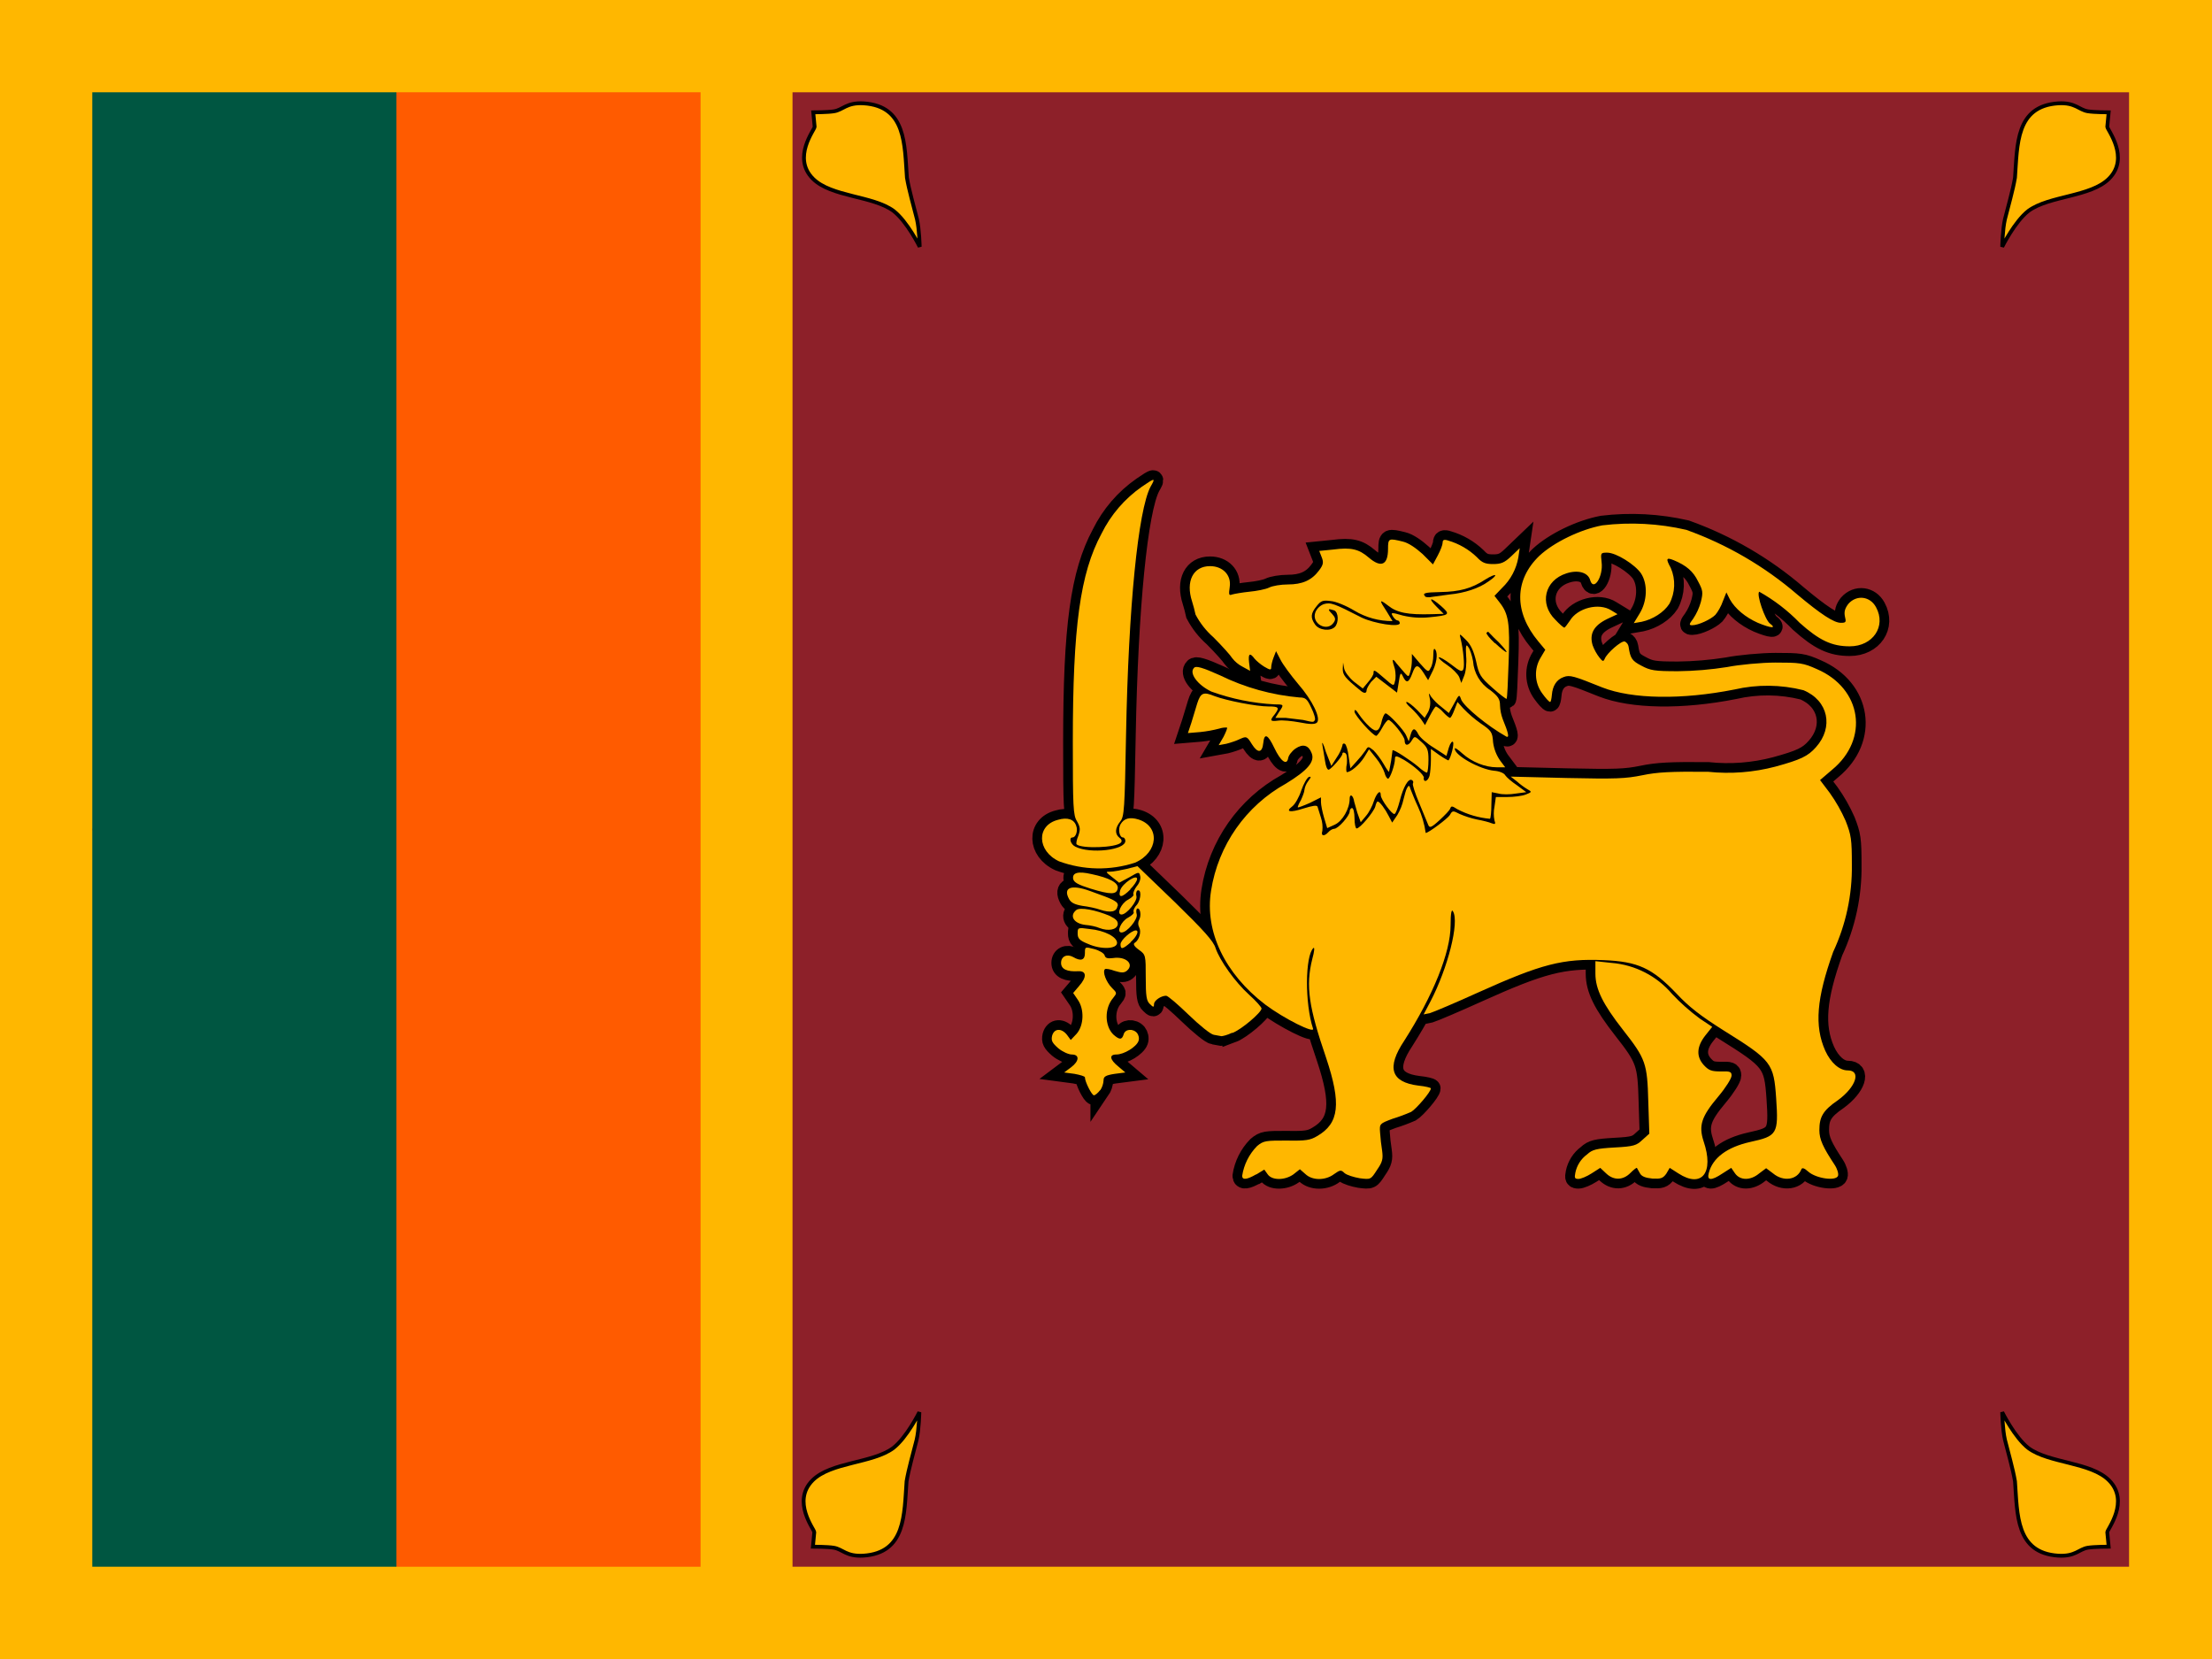
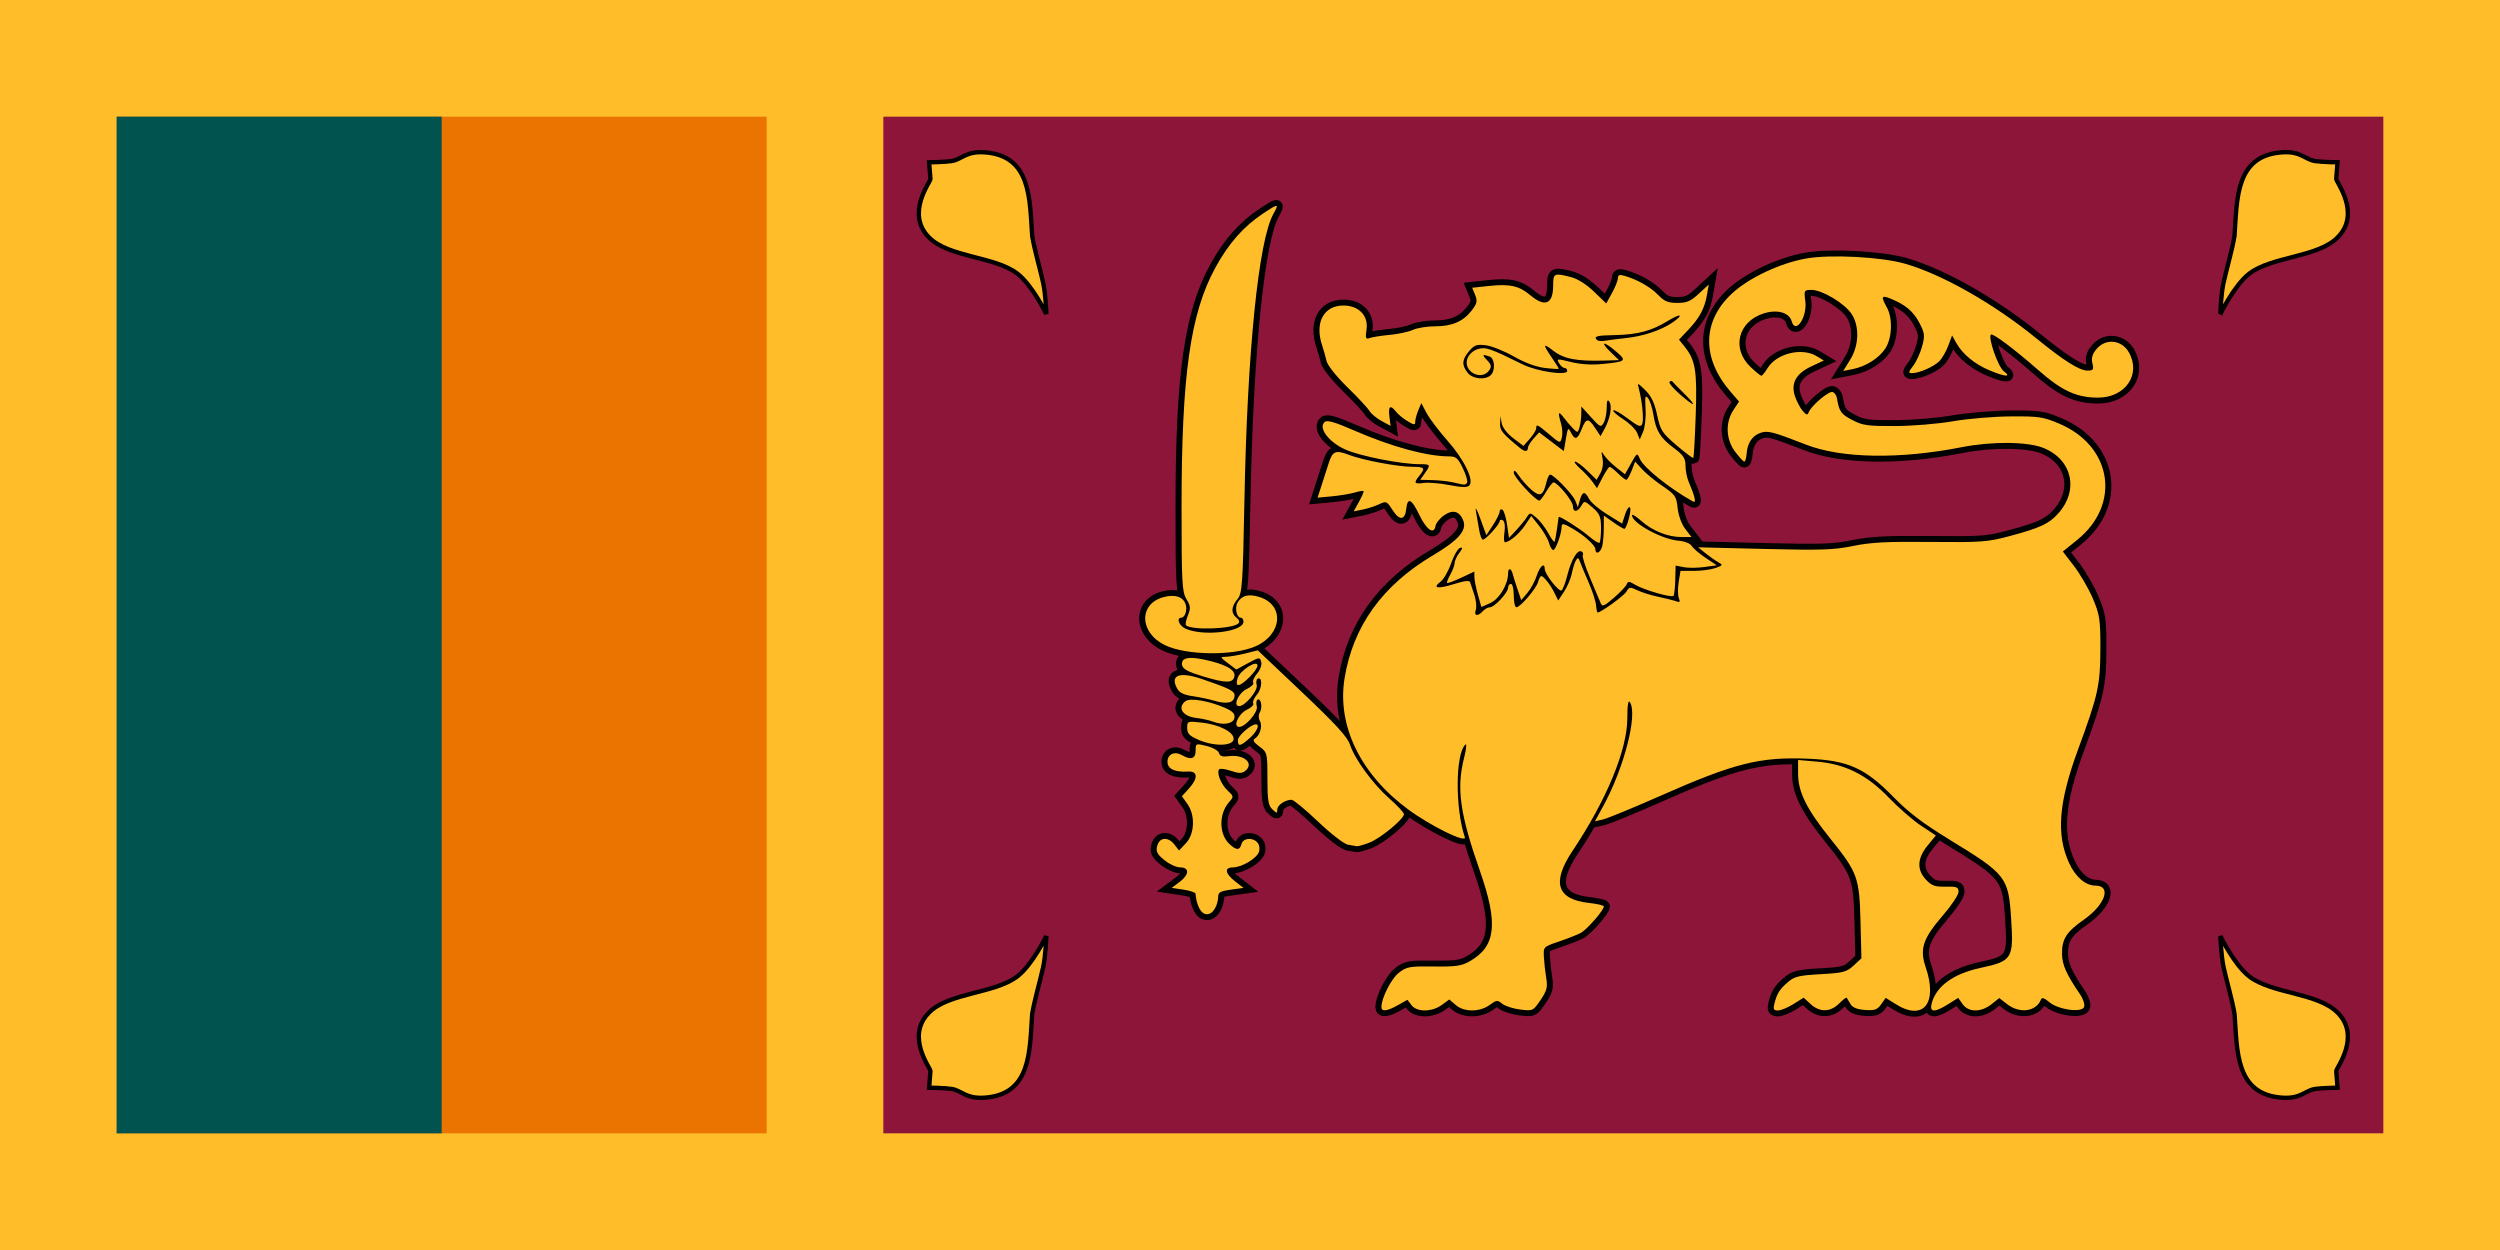
- <svg xmlns="http://www.w3.org/2000/svg" xmlns:xlink="http://www.w3.org/1999/xlink" id="flag-icons-lk" viewBox="0 0 640 480">
-   <path fill="#ffb700" d="M0 0h640v480H0z" />
-   <path fill="#ff5b00" d="m26.7 240 88-213.3h88v426.6h-88z" />
-   <path fill="#005641" d="M26.7 26.7h88v426.6h-88z" />
-   <path fill="#8d2029" d="M229.3 26.7H616v426.6H229.3z" />
-   <path id="lk-a" fill="#ffb700" stroke="#000" stroke-width="1.1" d="M579.3 408.6s3.6 7.3 7.6 10.4c6 4.4 18 4 23.3 9.3 6.1 6.1-.5 14.2-.5 15l.4 4.2s-4.2 0-6 .3c-2.6.4-3.6 2.6-8.6 2.3-12.3-.8-11.8-12-12.5-21.5-.6-3.6-2-8.4-2.9-12-.7-3-.8-8-.8-8z" />
-   <use xlink:href="#lk-a" width="100%" height="100%" transform="matrix(-1 0 0 1 845.3 0)" />
-   <use xlink:href="#lk-a" width="100%" height="100%" transform="matrix(1 0 0 -1 0 480)" />
-   <use xlink:href="#lk-a" width="100%" height="100%" transform="rotate(180 422.7 240)" />
-   <g transform="translate(0 -76)">
-     <use xlink:href="#lk-b" width="100%" height="100%" stroke="#000" stroke-width="5.6" />
-     <g id="lk-b" fill="#ffb700">
-       <path d="m363.5 415.8 2.3-1.4 1 1.4c1.3 1.8 5 1.7 7.4 0l1.9-1.5 1.6 1.4c2 1.9 5.8 1.9 8.3 0 1.7-1.2 2-1.3 3-.3.7.6 2.7 1.2 4.4 1.5 3.2.4 3.2.4 5-2.4 1.6-2.3 1.8-3.2 1.5-5.5a59.4 59.4 0 0 1-.6-5.3c-.2-2.6-.1-2.6 3.6-4a50.5 50.5 0 0 0 5.4-2c1.5-.9 5.7-5.8 5.7-6.8 0-.2-1.6-.6-3.6-.8-8-1-9.3-5.2-4.1-13 8.3-13 13.4-25.5 13.4-33.4 0-3.6.3-4.8.7-4 1.9 3.1-1.5 16.4-6.5 26l-2 3.8 1.9-.4c1-.3 7.4-3 14-6 18.2-8.2 24.4-9.8 36.2-9.3 9.9.4 14 2.3 21 9.6 3.7 4 7.3 6.7 13.8 10.8 13.8 8.6 14.4 9.4 15.1 19.6.7 10.3.3 10.9-7.5 12.6-6.7 1.5-10.9 4.6-12 9-.6 2.2.7 2.3 4 .1l2.5-1.6 1.1 1.6c1.5 2.1 4.5 2.1 7 0l2-1.5 2 1.5c3 2.5 7 1.9 8.2-1.2.2-.5.8-.4 2 .7 2.3 2 8 2.8 8.6 1.2.2-.6-.2-2-1-3.2-3.3-5-4.4-7.3-4.4-10 0-3.8 1-5.7 5.4-8.7 5.2-3.8 6.8-8.6 2.8-8.6-2.4 0-4.9-2.2-6.5-5.7-3.2-7.2-2.5-15.2 2.3-28.6a57.6 57.6 0 0 0 5.4-25.2c0-7.4-.2-8.6-1.8-12.7a45.4 45.4 0 0 0-4.6-8.1l-2.8-3.7 3.5-3c10.8-8.9 8.6-23.5-4.4-29.1-4-1.8-5-1.9-12-1.9-4 0-10.5.6-14 1.3a98.2 98.2 0 0 1-14.2 1.2c-6.8 0-8-.2-10.6-1.6-2.7-1.4-3.2-2.1-3.7-5.5a2 2 0 0 0-1.1-1.5c-1-.3-5.2 3.4-5.8 5-.4.9-.6.8-1.5-.3a13.4 13.4 0 0 1-2-3.6c-1-3.3.3-5.7 4.2-7.6l3-1.4-1.8-1.1c-3.6-2.3-9.8-.7-12 3-.7 1-1.4 2-1.6 2-.2 0-1.4-1-2.6-2.3-4.7-4.6-3.1-11.4 3.2-13.4 3.3-1.1 6.3-.3 6.9 2 1 3.3 3.8-1.1 3.3-5.2-.3-2.7-.3-2.8 1.6-2.8 2.6 0 8 3.4 9.8 6 2 3.1 1.8 8-.4 11.6l-1.7 2.8 2.3-.4c3.2-.7 6.4-2.7 8-5.2a12 12 0 0 0 .4-10.4c-1.5-2.7-1.3-3.1.9-2.2 3.6 1.5 5.6 3.2 7 6.1 1.4 2.6 1.5 3.2.8 6a17 17 0 0 1-2.2 4.8c-1.2 1.6-1.3 1.9-.3 1.9 1.8 0 5.4-1.7 6.7-3 .7-.8 1.7-2.5 2.2-4l1-2.5 1 2c1.5 2.7 4.5 5.2 8.1 6.8 3.9 1.6 5.5 1.7 3.5.2-1.4-1-4-8.5-3.1-9.2a51 51 0 0 1 11.7 9c5.7 5.1 9.3 6.8 14.5 6.8 6.7 0 10.6-5.8 7.6-11.3-1.7-3.2-5.6-3.7-8-1-1 1.3-1.3 2.3-1 3.7.4 1.6.3 1.8-1.2 1.8-2 0-5.8-2.5-12.6-8.2a102 102 0 0 0-32.1-18.7 70.4 70.4 0 0 0-24.3-1.3c-6.4 1.2-14 4.9-18.2 8.8-7.3 7-7.4 16.3-.3 24.8l2 2.4-1.3 2.2a9.3 9.3 0 0 0 .4 10.4c1 1.4 2 2.5 2.3 2.5.2 0 .4-.9.5-2 .2-2.7 1.4-4.5 3.4-5.2 1.8-.7 3-.3 11.2 3 8.7 3.4 23 3.6 38.2.6a42.6 42.6 0 0 1 20 .2c7.2 3 8.8 10.7 3.6 16.5-2.3 2.6-4.4 3.6-11.7 5.6a54.3 54.3 0 0 1-19.5 1.5c-10.8-.1-14.7.1-19 1-4.9 1-7.8 1.1-21.8.8l-16.3-.4 1.8 1.4a22 22 0 0 0 3.1 2.3c1.3.7 1.2.8-.6 1.5-1 .4-3.4.7-5.3.7h-3.3l-.4 2.8a10 10 0 0 0 0 4c.4 1 .2 1.2-.8.8-.7-.3-2.6-.8-4.3-1.1a26.7 26.7 0 0 1-5-1.6c-1.9-1-2.1-1-2.8.3-.6 1-6.2 5.2-7 5.2a26.7 26.7 0 0 0-2.2-7.5c-1-2.1-1.9-4.5-2.2-5.2-.3-1.1-.5-1.2-1-.3-.3.5-.7 2-1 3.2a15.5 15.5 0 0 1-1.8 4.6l-1.5 2.2-1-1.9c-1-2-2.6-4.2-3.2-4.2-.2 0-.5.6-.7 1.5-.5 1.6-4.4 6.3-5.4 6.3-.3 0-.6-1.3-.6-3 0-1.5-.3-2.9-.7-2.9-.4 0-.7.5-.7 1 0 1.2-3.3 5-4.5 5-.4 0-1.2.4-1.7 1-1.2 1.3-2.2 1.1-1.7-.4a9 9 0 0 0-.4-3.8l-1-3.2c-.2-.5-1.4-.3-4 .5-4 1.3-5.4 1-3.3-.6.8-.6 2-2.7 2.6-4.6.7-2 1.7-3.7 2.2-3.9.7-.2.7 0-.2 1.2a5.7 5.7 0 0 0-1.1 2.6c0 .5-.5 1.8-1 2.9-.6 1-1 2-.9 2.1s1.7-.5 3.5-1.3l3.2-1.6v1.4c0 .8.4 2.8.9 4.5l.9 3 2.2-1c2.2-1 4.3-4.6 4.3-7.5 0-1.4.8-1.2 1.2.3 0 .4.6 2.1 1 3.7l1 2.8 1.5-1.8c.9-1 1.9-3 2.3-4.3.8-2.4 2-3.5 2-1.7 0 1.2 3.4 5.8 4 5.4.4-.2 1-1.9 1.5-3.8 1-4 2.5-6.6 3.5-6 .4.2.5.6.3 1-.2.2.6 2.8 1.8 5.6a2557.7 2557.7 0 0 1 2.6 6.3c.4 1 .8 1 3.3-1.3 1.5-1.4 3-2.9 3.1-3.4.3-.8.6-.7 2 .2a25 25 0 0 0 9.5 2.8c.2-.2.4-2 .4-4l.1-3.7 2 .4c1 .3 3.3.3 5 0l3-.4-2.7-2c-1.5-1-3-2.3-3.4-2.9-.3-.6-1.7-1.2-3.2-1.3-4.1-.4-11.4-4.4-11.4-6.4 0-.4 1 .3 2.2 1.4 2.8 2.5 6.6 4 10 4h2.4l-1.5-2a11.9 11.9 0 0 1-2-5.2c-.2-3-.5-3.4-3.6-5.5a35.2 35.2 0 0 1-5-4.3l-1.7-1.9-.9 2.3c-.5 1.3-1 2.3-1.3 2.3-.2 0-1.2-.8-2-1.7a7 7 0 0 0-2-1.6c-.3 0-1 1.2-1.8 2.7l-1.4 2.7-1-1.5a23.8 23.8 0 0 0-3-3.4c-1.2-1-1.7-1.8-1.3-1.8.4 0 1.7 1 3 2.3l2.2 2.3 1-1.7a6 6 0 0 0 .5-3.8c-.4-1.8-.3-1.9.3-.7a16 16 0 0 0 3 3l2.2 1.8 1.5-2.7c1.5-2.8 1.5-2.8 2.1-1.1 1 2.1 7.5 7.5 13 10.6 1 .5.6-1.1-1-5a12.7 12.7 0 0 1-.8-4c0-1.8-.5-2.6-2.8-4.4a10.9 10.9 0 0 1-5-8.4c-.3-1.7-.9-3.5-1.4-4.1-.6-1-.8-.4-.6 2.6.2 2.1-.1 4.7-.6 5.8l-.8 2-.6-1.7c-.4-.9-2-2.5-3.5-3.5s-2.6-2-2.4-2.2c.2-.2 1.8.7 3.5 2 2.7 2.1 3.2 2.3 3.6 1.4.4-1 0-5.6-.8-8.8-.4-1.6-.4-1.6 1.6.4 1.4 1.4 2.2 3.2 2.9 6.2.8 3.8 1.2 4.5 4.7 7.6 2.1 1.9 4 3.3 4.1 3.2.2-.2.4-5 .6-10.8.4-11.1 0-13.8-2.7-17.2l-1.4-1.8 2.2-2.3a16 16 0 0 0 4.7-8.8l.4-2.7-2.4 2.3c-2 1.9-3 2.3-5.3 2.3s-3.2-.4-4.7-2a20 20 0 0 0-8.3-4.8c-1.2-.4-1.6-.2-1.6.6 0 .6-.6 2.2-1.4 3.7l-1.4 2.6-3-3c-1.9-1.7-4-3.2-5.7-3.6-4.1-1-4.3-1-4.3 2.1 0 4.7-2 5.6-5.6 2.5-2.8-2.4-5-3-10.3-2.3l-4 .4.7 1.8c.6 1.5.5 2.2-.8 3.9-2.1 2.8-4.8 4-9 4-2 0-4.4.4-5.4.9s-3.6 1-5.7 1.2c-2 .2-4.3.6-5 .8-1 .4-1 0-.7-2.2.5-3.4-2-6-5.7-6-4.9 0-7.1 4.4-5.2 10.2a44.6 44.6 0 0 1 1 3.8 23 23 0 0 0 5.2 6.6c2.6 2.6 5 5.3 5.4 6a9 9 0 0 0 3 2.5l2.2 1.2-.3-2.4c-.3-2.6.2-3 1.6-1.1.5.6 1.8 1.7 2.8 2.3 1.7 1 2 1 2 .2 0-.6.3-1.9.7-2.9l.7-1.8 1.3 2.5c.7 1.4 3 4.5 5.1 7 4.1 4.7 6.7 10 5.4 11.2-.6.5-2 .5-5-.1-2.2-.4-5-.7-6.2-.5-2.3.3-2.5 0-1-1.8 1.5-2 1.2-2.3-1.8-2.3-3.5 0-12.2-1.7-15.6-3-3.2-1.3-4-1-5 2.1l-1.7 5.6-1 3 3.6-.3a37 37 0 0 0 5.5-1 6 6 0 0 1 2.2-.3c.2.1-.3 1.3-1 2.7l-1.4 2.4 2.2-.4c1.2-.3 3-.9 4-1.4 1.8-.8 2-.8 3.4 1.5 1.7 2.7 3 2.6 3.3-.3.3-3 1.3-2.6 3.2 1.4 1.8 3.8 3.6 5.2 4 3 .1-.8 1-2 2.1-2.8 2.2-1.5 3.8-1 4.7 1.3 1 2.5-1.2 5-7.4 8.8a43 43 0 0 0-21.7 31c-1.9 11.8 4 24 15.6 32.9 5.6 4.2 14.5 8.6 13.9 7-2.4-7.3-2.3-21 .1-23.3.4-.4.3 1-.3 3.1-2 7.9-1 14.1 4 28.7 4.4 13.2 3.8 18.9-2.6 22.6-2 1.2-3.3 1.4-8.8 1.3-6 0-6.7 0-8.6 1.6a15.7 15.7 0 0 0-4.3 8.6c0 1.3 1.4 1.1 4-.4z" />
-       <path d="m460.5 415.5 2.5-1.6 1.7 1.6c2.2 2.1 4.9 2 7-.1 1-1 1.8-1.6 1.9-1.5l.9 1.6c.5.9 1.6 1.3 3.6 1.5 2.3.1 3 0 4-1.4l1-1.7 2.5 1.6c6.8 4.4 10.4-.2 7.3-9.3-1.5-4.6-.6-7.2 4.3-13 2.1-2.5 3.8-5.2 3.8-6 0-1.1-.4-1.3-3.2-1.2-2.6 0-3.4-.3-4.8-1.8-2.3-2.5-2.1-5.4.4-8.6l2-2.5-3.6-2.4a59.7 59.7 0 0 1-8-7.1 25.7 25.7 0 0 0-17.5-9l-4.7-.5v3.6c0 4.5 2.2 8.9 8 16.3 6.6 8.4 7 9.7 7.3 20.7l.3 9.3-2 1.8c-1.7 1.6-2.4 1.9-8 2.2-5.3.3-6.5.6-8 2a8.7 8.7 0 0 0-3.4 5.3c-.3 1.5-.2 1.8.9 1.8.7 0 2.4-.7 3.8-1.6m-142.2-24a5.8 5.8 0 0 0 1-3c0-1 .6-1.4 3.2-1.8l3.1-.4-2-1.7c-2.5-2-2.8-3.5-.6-3.5s5.8-2.2 6.4-3.9c.3-.8 0-1.8-.4-2.3-1.2-1.4-3.5-1.2-3.9.4-.5 1.6-1.2 1.6-3 0-2.5-2.5-2.6-7.6 0-10.6 1.1-1.4 1.1-1.4-.4-2.9-1.6-1.6-2.8-4.6-2-5.4.2-.2 1.5 0 2.8.5 2 .6 2.7.6 3.5 0 2.3-1.9-.2-4.3-4-3.7-1.6.2-2.2 0-2.4-.8-.2-.6-1.5-1.4-3-1.8-2.7-.7-2.7-.7-2.7 1.2 0 2-1.2 2.4-3.4 1.1-1.8-1-3.5-.2-3.5 1.7 0 1.8 1.7 2.6 5 2.4 2.4-.1 2.5 1.7.2 4.3l-1.7 2 1.3 1.9c2 2.8 1.8 7.5-.3 9.9l-1.7 1.8-1.1-1.5c-1.6-2-3.7-1.9-4.3.3-.3 1.4 0 2 1.8 3.6 1.2 1 3 1.8 3.9 1.8 2.3 0 2.2 1.9-.2 3.7l-2 1.5 3 .4c1.6.3 3 .7 3 1 0 1.3 2 5.2 2.6 5.2.4 0 1.2-.7 1.8-1.5z" />
-       <path d="M356.5 374.9c2.7-1 8.5-6 8.5-7.1 0-.4-1.6-2.2-3.6-4-4-3.6-8.5-9.9-9.7-13.5-.6-2-3.5-5.2-11.7-13.2l-10.9-10.5-3.1.8c-1.8.4-3.9.8-4.7.8-1.5 0-1.5 0 .5 1.6l2 1.6 3-1.6c2.7-1.6 2.8-1.6 3.1-.3.2.7-.2 2-1 2.9-.7.9-1.1 2-1 2.3.3.3-.4 1-1.5 1.6-2 1-3.5 4.3-1.9 4.3 1.5 0 4.7-4 4.3-5.3-.2-.7 0-1.4.2-1.6 1.3-.7 1.2 2.4 0 4-.8.8-1.2 1.8-1 2.2.2.3-.5 1-1.6 1.6-2 1-3.5 4.3-1.9 4.3s4.7-3.8 4.4-5.2c-.2-.7-.2-1.5.1-1.7.9-.4 1.3 2 .6 3.2a2.3 2.3 0 0 0 0 2.2c.7 1.3 0 3.7-1.3 4.5-.5.3-.2 1 1.2 2 2 1.4 2 1.6 2 8 0 5.4.2 6.8 1.2 7.7 1 1 1.2 1 1.2 0s2-2.4 3.5-2.4c.5 0 3.4 2.5 6.5 5.5s6.4 5.7 7.3 5.8l2.2.4c.3 0 1.7-.3 3.1-1zm-33.3-26.1c0-1.7-3.6-3.6-7.9-4-3.5-.5-3.5-.4-3.5 1.3 0 1.4.5 2 3 3 3.8 1.7 8.4 1.5 8.4-.3" />
-       <path d="M327.1 348.6c1.8-1.6 2.6-3.4 1.5-3.4-1.2 0-4.4 2.8-4.4 4 0 1.6.6 1.5 3-.6zm-3.7-5.1c.1-1-.5-1.6-2.3-2.5-4-1.7-8.6-2.6-9.7-1.7-2.1 1.7-.7 3.9 2.6 4.3 1.4.1 3.2.5 4.1.9 2.6 1 5 .5 5.3-1m0-5.3c.2-1.3-.7-1.8-8-4.4-5.5-2-7.9-1-6.1 2.3.6 1.1 1.6 1.6 3.9 2 1.7.2 4 .7 5.1 1.1 3 1 4.8.6 5-1zm3.6-4.9c1.1-1.1 2-2.4 2-3 0-1.5-4.3 1.3-4.9 3.3-.6 2.3.5 2.2 3-.3zm-3.6-.3c.2-1.6-2.4-3-7.6-4.1-3.9-.9-5.6-.4-5.3 1.4.2 1 1.5 1.7 5 2.8 5.9 1.8 7.6 1.8 7.9-.1m5-7.4c6.8-3 7.3-10.5 1-12.5-2.6-.8-4.2-.3-5.2 1.4-.8 1.4-.3 3.8.7 3.8.4 0 .7.5.7 1 0 2.7-10.2 3.8-14.4 1.7-1.5-.7-2-2.7-.9-2.7 1 0 1.6-2 1.1-3.3-.6-2-2.6-2.6-5.3-1.8-6.3 1.6-6.1 9 .3 12a33.6 33.6 0 0 0 22 .4" />
-       <path d="M324.3 319.8c.4-.4.2-1-.4-1.4-1.4-1.1-1.3-2.8.2-4.7 1.2-1.4 1.3-3.6 1.7-25.1.7-37.1 3.5-65 7.1-71.8 1.5-2.6 1.3-2.6-2.5 0a36 36 0 0 0-11.7 13.6c-6.2 11.5-8.3 27-8.3 60.2 0 18.8.1 21.3 1.2 23 1 1.8 1 2.4.4 4.2-.5 1.1-.7 2.3-.5 2.5 1.4 1.3 11.4 1 12.8-.5m56.1-35.4c.3-.3-.2-2-1-3.6-1.2-2.6-1.7-3-3.4-3a65 65 0 0 1-23-6.4c-5.1-2.3-7-2.8-7.5-2.2-1.6 1.5 1 5 5 6.9a64 64 0 0 0 18.3 3.7c2.7 0 2.8 0 1.2 2.3l-1 1.6h3l5 .6c3 .7 3 .7 3.4.1" />
-       <path fill="#000001" d="M412 301.1c0-1-2.9-3.5-5.7-5.2-2.3-1.3-2.7-1.4-2.7-.3 0 1.6-1.4 5.7-2 5.7-.3 0-.8-.8-1-1.7-.3-1-1.4-3-2.5-4.3l-2-2.5-1.4 2.3c-1.4 2.2-3.9 4.3-5 4.3-.2 0-.3-1.2 0-2.5.1-1.6 0-2.8-.5-3-.4-.3-.8-.2-.8.2 0 .8-3.4 4.6-4 4.6-.4 0-.8-1-1-2.4l-.8-4.8c-.2-1.2.3-.4 1 2l1.6 4.1 1.6-2.5a11 11 0 0 0 1.6-3.4c0-.5.3-.7.7-.5.4.2.9 1.9 1.1 3.7l.5 3.4 1.8-2a28.8 28.8 0 0 0 2.6-3.2c.7-1.2.8-1.2 2.3 0 .8.8 2.1 2.5 2.9 3.9s1.5 2.4 1.6 2.3l.6-3.2.4-3c.1-.5 5.4 3 7.4 4.7 1.2 1.1 2.4 1.9 2.6 1.7.2-.2.4-1.8.4-3.7 0-2.8-.3-3.6-2-5.1-2-1.8-2-1.8-2.8-.5-1 1.7-2.1 1.7-2.1 0 0-1.2-3.8-5.9-4.7-5.9-.3 0-1.1 1-1.8 2.3s-1.5 2.3-1.7 2.3c-1 0-6.3-6-6.3-7 0-.8.4-.6 1.3.8a21 21 0 0 0 3.1 3.6c2 1.8 2.8 1.4 3.6-2.1.3-1 .7-1.8 1-1.8.8 0 5.4 4.9 6 6.5l.7 1.6.5-1.8c.6-2.2 1.3-2.2 2.3-.2.4.8 2.4 2.6 4.4 3.8l3.7 2.4.7-2.4c.4-1.3 1-2 1.2-1.6.4.5-.6 4.5-1.3 5.3 0 .1-1.3-.6-2.6-1.5l-2.5-1.8v3.2c0 1.7-.2 3.8-.4 4.6-.5 1.6-1.7 2-1.7.6zm-18.5-25.4c-4.4-3.6-5-4.4-5-6.2l.1-1.8.3 1.7c.2 1 1.4 2.6 2.8 3.8l2.6 2 1.5-1.8c.9-1 1.6-2.2 1.6-2.6 0-1.2.2-1.1 3.2 1.5 2.6 2.3 2.7 2.3 3 .8.3-.8.2-2.4 0-3.5-1-3-.8-3.4.5-1.6l2.4 2.8c1 1.1 1.1 1.1 1.5-.3.3-.9.5-2.4.5-3.4v-1.9l2.3 2.7c2.3 2.6 2.5 2.7 3.1 1.4.5-.7.8-2.4.8-3.7 0-1.8.2-2.2.6-1.6.8 1.2.3 4.2-1.1 6.8l-1 2-1.3-2.1c-1.7-2.6-2.3-2.6-3.3.2-1 2.7-1.7 2.9-2.7.8-.6-1.3-.8-1.1-1.2 1.7l-.5 3-3-2.3-3-2.3-1.5 1.5c-.7.9-1.3 2-1.3 2.4 0 1-.8 1-1.9 0m39-13.6c-1.5-1.4-2.6-2.8-2.4-3 .3-.3.5-.4.6-.2a67 67 0 0 0 3 3c3.4 3.6 2.7 3.7-1.1.2zm-52-5.4c-1.4-2-1.3-3.2.5-5.4 1.2-1.5 1.8-1.7 4-1.4 1.5.1 4.6 1.4 6.9 2.8a21.2 21.2 0 0 0 11 3l-1.7-2.8c-2.2-3.3-2.2-3.7.4-1.7 2.6 2.1 5.7 2.7 12.7 2.5l3.4-.1-2-2c-2.7-2.7-1.9-3 1.2-.3 2.8 2.5 2.7 2.7-3.4 3.3a23 23 0 0 1-7.6-.5c-3.4-1-3.6-.9-2.9.2.4.7 1 1.2 1.3 1.2.4 0 .7.4.7.8 0 1.3-7.4.1-11-1.6-8-4.1-9-4.5-11-3.9a4.3 4.3 0 0 0-2.4 2.3c-1.3 3.3 3.4 5.9 5.3 3 .6-.9.5-1.4-.5-2.5-1.4-1.4-1.2-1.6.6-1 1.3.5 1.4 3.6.2 4.8-1.3 1.3-4.5 1-5.7-.7" />
-       <path fill="#000001" d="M412.4 248.6c-1-1-.2-1.2 4.3-1.3 5.6-.1 9-1 13-3.6 3.2-2 4.1-1.6 1 .5-2.7 2-7 3.4-11.3 3.8l-5.1.7c-.8.2-1.7.1-2-.1z" />
+ <svg xmlns="http://www.w3.org/2000/svg" xmlns:xlink="http://www.w3.org/1999/xlink" width="1200" height="600" viewBox="0 0 1200 600">
+   <g transform="translate(0 -150)">
+     <path d="M0 150h1200v600H0z" fill="#ffbe29" />
+     <path d="M56 206h312v488H56z" fill="#eb7400" />
+     <path d="M56 206h156v488H56z" fill="#00534e" />
+     <path d="M424 206h720v488H424z" fill="#8d153a" />
+     <path d="M502.255 599.216s-6.62 13.817-13.934 19.446c-10.836 8.341-33.055 7.738-42.486 17.469-11.3 11.475.877 26.635.775 27.951l-.62 8.007s7.619.094 10.828.607c4.824.771 6.706 4.795 15.687 4.197 22.581-1.503 21.671-22.358 22.948-40.18 1.134-6.786 3.758-15.635 5.25-22.419 1.279-5.818 1.552-15.079 1.552-15.079z" fill="#ffbe29" stroke="#000" stroke-width="2.096" />
+     <g transform="matrix(1.043538 0 0 1.018177 -40.19114 144.1855)">
+       <use xlink:href="#A" stroke="#000" stroke-width="5.56" />
+       <g id="A" fill="#ffbe29">
+         <path d="M681.54 479.56l4.359-2.517 1.865 2.522c2.485 3.36 9.36 3.322 13.921-.077l3.488-2.599 2.921 2.599c3.84 3.417 11.012 3.421 15.591.012 3.206-2.388 3.653-2.436 5.773-.619 1.264 1.083 4.97 2.316 8.237 2.74 5.883.764 5.972.722 9.414-4.442 2.883-4.324 3.333-6.075 2.646-10.269a111.39 111.39 0 0 1-1.091-9.945c-.261-4.869-.233-4.9 6.86-7.37 3.917-1.364 8.451-3.193 10.076-4.065 2.833-1.52 10.643-10.699 10.643-12.508 0-.479-3.051-1.214-6.78-1.632-14.833-1.664-17.345-9.629-7.702-24.423 15.725-24.128 25.215-47.625 25.278-62.593.029-6.691.409-8.937 1.269-7.482 3.514 5.946-2.781 30.877-12.316 48.78l-3.839 7.209 3.663-.843c2.015-.464 13.861-5.462 26.325-11.107 34.115-15.451 45.833-18.479 67.911-17.549 18.497.779 26.374 4.393 39.434 18.09 6.918 7.257 13.583 12.449 25.775 20.08 25.975 16.259 27.058 17.667 28.293 36.788 1.251 19.373.629 20.424-14.024 23.661-12.524 2.767-20.375 8.605-22.481 16.717-1.125 4.332 1.242 4.457 7.556.398l4.628-2.974 2.058 2.974c2.705 3.91 8.455 3.926 13.23.036l3.607-2.938 3.687 2.938c5.729 4.565 13.347 3.458 15.497-2.252.413-1.098 1.516-.746 3.75 1.195 4.185 3.637 14.914 5.198 16.072 2.338.442-1.091-.398-3.786-1.867-5.989-6.242-9.36-8.194-13.823-8.276-18.918-.113-7.086 2.001-10.505 10.061-16.268 9.791-7.001 12.816-16.033 5.371-16.033-4.597 0-9.232-4.063-12.187-10.686-6.008-13.461-4.83-28.552 4.187-53.657 9.159-25.5 10.175-30.202 10.211-47.256.03-13.789-.317-16.174-3.455-23.734-1.918-4.622-5.81-11.505-8.649-15.294l-5.161-6.89 6.627-5.49c20.234-16.763 16.095-44.198-8.263-54.769-7.452-3.234-9.313-3.519-22.372-3.432-7.834.053-19.78 1.084-26.546 2.291-6.899 1.231-18.575 2.22-26.585 2.253-12.725.051-14.885-.262-19.789-2.873-5.113-2.722-5.99-4.014-6.991-10.305-.206-1.293-1.11-2.583-2.009-2.867-1.739-.548-9.771 6.422-10.958 9.51-.585 1.524-1.063 1.418-2.781-.613-1.141-1.349-2.733-4.449-3.539-6.888-2.027-6.135.462-10.735 7.674-14.181l5.595-2.674-3.299-2.047c-6.808-4.225-18.385-1.335-22.572 5.635-1.184 1.971-2.476 3.588-2.871 3.592s-2.645-1.876-5.003-4.179c-8.79-8.589-5.767-21.297 5.991-25.177 6.27-2.069 11.818-.491 12.972 3.69 1.762 6.383 7.241-2.007 6.258-9.584-.653-5.037-.555-5.212 2.931-5.212 4.847 0 15.165 6.362 18.356 11.319 3.706 5.757 3.437 14.823-.642 21.58l-3.203 5.305 4.189-.839c6.143-1.23 12.112-5.045 15.131-9.672 3.192-4.891 3.535-14.416.705-19.555-2.743-4.981-2.428-5.772 1.627-4.089 6.897 2.863 10.584 6.02 13.35 11.431 2.491 4.873 2.63 6.084 1.281 11.156-.832 3.129-2.683 7.246-4.114 9.149-2.227 2.963-2.303 3.459-.529 3.459 3.305 0 10.206-3.128 12.658-5.737 1.238-1.318 3.044-4.564 4.012-7.213l1.761-4.816 2.023 3.671c2.861 5.191 8.423 9.863 15.204 12.77 7.293 3.126 10.33 3.303 6.516.378-2.572-1.972-7.311-15.878-5.875-17.238.845-.8 10.747 6.819 22.053 16.968 10.695 9.601 17.415 12.746 27.238 12.746 12.548 0 19.854-10.923 14.214-21.251-3.288-6.022-10.613-6.858-14.896-1.701-1.97 2.371-2.51 4.258-1.933 6.745.707 3.047.431 3.453-2.345 3.453-3.647 0-10.837-4.666-23.606-15.321-19.471-16.248-43.13-30.02-60.214-35.05-10.963-3.228-34.383-4.488-45.528-2.449-12.062 2.207-26.329 9.11-34.101 16.499-13.772 13.094-13.991 30.518-.581 46.385l3.841 4.545-2.601 4.039c-3.783 5.876-3.459 13.785.803 19.61 1.877 2.566 3.771 4.664 4.208 4.662s.917-1.651 1.065-3.665c.376-5.097 2.564-8.511 6.318-9.863 3.382-1.218 5.568-.643 21.051 5.538 16.289 6.501 43.077 6.948 71.561 1.194 13.964-2.821 30.43-2.655 37.674.38 13.279 5.563 16.357 20.036 6.596 31.022-4.226 4.756-8.301 6.693-21.983 10.448-10.412 2.858-12.878 3.047-36.543 2.811-20.218-.202-27.484.186-35.737 1.91-8.96 1.871-14.471 2.059-40.79 1.396l-30.431-.767 3.375 2.794c1.856 1.537 4.478 3.428 5.827 4.202 2.295 1.317 2.219 1.494-1.193 2.759-2.005.743-6.455 1.352-9.889 1.352h-6.243l-.84 5.306c-.462 2.918-.427 6.325.078 7.571.745 1.838.467 2.102-1.47 1.398-1.313-.477-4.97-1.416-8.126-2.086s-7.405-2.034-9.442-3.032c-3.425-1.677-3.805-1.632-5.067.6-1.126 1.993-11.702 9.864-13.254 9.864-.25 0-.574-1.518-.718-3.373s-1.67-6.684-3.39-10.731-3.516-8.462-3.991-9.811c-.717-2.035-1.041-2.139-1.906-.613-.573 1.012-1.41 3.771-1.859 6.132s-2.043 6.196-3.541 8.522l-2.724 4.23-1.737-3.617c-1.865-3.883-4.962-7.909-6.082-7.909-.378 0-1.023 1.242-1.432 2.759-.855 3.169-8.197 11.957-9.99 11.957-.66 0-1.201-2.483-1.201-5.519s-.583-5.519-1.295-5.519-1.295.785-1.295 1.745c0 2.334-6.271 9.292-8.374 9.292-.918 0-2.394.828-3.281 1.839-2.312 2.638-4.203 2.268-3.231-.632.456-1.36.159-4.533-.658-7.052l-1.933-5.957c-.309-.954-2.556-.701-7.312.824-7.685 2.464-10.261 2.028-6.309-1.068 1.445-1.132 3.643-5.051 4.884-8.711s3.073-6.906 4.07-7.215c1.396-.433 1.322.102-.324 2.327-1.175 1.589-2.14 3.732-2.145 4.762s-.889 3.473-1.966 5.428-1.753 3.748-1.504 3.985 3.173-.875 6.498-2.468l6.044-2.898.025 2.592c.014 1.426.742 5.188 1.619 8.359l1.594 5.767 4.114-1.891c4.205-1.933 8.187-8.822 8.187-14.164 0-2.641 1.513-2.235 2.132.571.182.824 1.131 3.915 2.11 6.869l1.779 5.372 2.817-3.392c1.549-1.865 3.492-5.524 4.316-8.131 1.432-4.525 3.679-6.471 3.679-3.185 0 2.368 6.462 10.861 7.709 10.131.603-.353 1.802-3.54 2.666-7.083 1.797-7.369 4.695-12.38 6.537-11.302.693.405.962 1.192.599 1.748s1.125 5.347 3.308 10.646l4.869 11.856c.797 1.963 1.517 1.678 6.195-2.453 2.911-2.571 5.553-5.449 5.871-6.395.481-1.431 1.13-1.379 3.852.311 3.807 2.362 16.605 6.168 17.593 5.232.37-.351.75-3.712.843-7.469l.17-6.832 3.68.763c2.024.42 6.28.394 9.458-.058l5.778-.821-5.149-3.533c-2.832-1.943-5.696-4.457-6.364-5.587-.711-1.204-3.232-2.226-6.087-2.469-7.715-.656-21.388-8.324-21.388-11.996 0-.689 1.894.483 4.208 2.604 5.135 4.707 12.269 7.661 18.499 7.661h4.662l-2.884-3.836c-1.657-2.203-3.143-6.383-3.491-9.822-.556-5.481-1.135-6.352-6.858-10.331-3.438-2.39-7.696-5.972-9.462-7.96l-3.212-3.615-1.639 4.292c-.901 2.361-2.003 4.292-2.448 4.292s-2.178-1.38-3.85-3.066-3.377-3.06-3.787-3.052-1.892 2.279-3.293 5.047l-2.547 5.033-1.968-2.901c-1.083-1.596-3.64-4.419-5.683-6.274s-3.117-3.373-2.388-3.373 3.251 1.932 5.603 4.294l4.277 4.294 1.74-3.146c1.033-1.867 1.42-4.735.952-7.053-.682-3.38-.586-3.576.71-1.455.824 1.349 3.326 3.935 5.56 5.747l4.062 3.295 2.803-5.134c2.789-5.109 2.809-5.119 4.078-2.068 1.697 4.081 13.98 14.149 24.437 20.032 1.612.907.932-2.211-2.044-9.381-.788-1.899-1.433-5.322-1.433-7.607 0-3.39-.978-4.899-5.314-8.198-6.259-4.763-8.284-8.15-9.463-15.835-.478-3.113-1.573-6.575-2.434-7.693-1.277-1.66-1.488-.731-1.147 5.047.23 3.894-.276 8.736-1.126 10.759l-1.544 3.679-1.194-3.066c-.657-1.686-3.561-4.619-6.453-6.517s-4.923-3.769-4.512-4.159 3.387 1.34 6.613 3.844c4.915 3.814 5.997 4.227 6.678 2.547.8-1.974-.001-10.562-1.546-16.563-.771-2.997-.704-2.981 2.993.716 2.727 2.726 4.234 5.978 5.402 11.65 1.484 7.207 2.232 8.407 8.896 14.258 4.002 3.514 7.484 6.191 7.739 5.95s.76-9.331 1.122-20.199c.695-20.841-.091-25.8-5.11-32.239l-2.579-3.309 4.054-4.373c5.289-5.704 7.717-10.277 8.77-16.515l.857-5.075-4.575 4.333c-3.746 3.548-5.535 4.333-9.874 4.333-4.297 0-5.975-.72-8.87-3.805-3.474-3.702-9.63-7.263-15.549-8.997-2.187-.64-2.914-.361-2.914 1.118 0 1.084-1.208 4.213-2.684 6.954l-2.684 4.983-5.624-5.559c-3.45-3.41-7.544-6.064-10.589-6.864-7.781-2.046-8.202-1.843-8.202 3.954 0 8.793-3.754 10.431-10.511 4.587-5.151-4.455-9.423-5.424-19.191-4.351l-7.543.829 1.357 3.405c1.134 2.845.878 4.042-1.551 7.273-3.94 5.24-9.062 7.51-16.948 7.51-3.632 0-8.177.752-10.1 1.67s-6.702 1.977-10.619 2.352-8.092 1.044-9.278 1.487c-1.855.693-2.059.122-1.461-4.098.915-6.458-3.596-11.222-10.627-11.222-9.122 0-13.329 8.159-9.757 18.922a83.69 83.69 0 0 1 1.999 7.259c.427 1.993 4.536 7.282 9.569 12.318 4.851 4.854 9.435 9.904 10.188 11.223s3.241 3.436 5.529 4.704l4.161 2.306-.549-4.452c-.603-4.893.463-5.66 3.066-2.208.931 1.234 3.294 3.229 5.253 4.433 3.085 1.897 3.561 1.935 3.561.288 0-1.045.629-3.454 1.398-5.353l1.398-3.452 2.425 4.697c1.334 2.583 5.671 8.455 9.639 13.048 7.699 8.912 12.389 18.871 9.968 21.163-.982.93-3.636.858-9.138-.248-4.265-.857-9.539-1.31-11.722-1.007-4.457.62-4.808.044-2.067-3.388 2.893-3.623 2.433-4.22-3.251-4.22-6.576 0-22.901-3.152-29.168-5.632-6.093-2.411-7.499-1.811-9.293 3.969l-3.284 10.474-1.817 5.744 6.593-.635c3.626-.349 8.29-1.143 10.364-1.764s3.959-.951 4.189-.734-.695 2.462-2.054 4.988l-2.472 4.592 4.11-.838c2.261-.461 5.662-1.589 7.558-2.506 3.3-1.596 3.565-1.48 6.168 2.697 3.201 5.138 5.761 4.927 6.329-.522.587-5.632 2.44-4.799 5.926 2.665 3.351 7.177 6.838 9.711 7.509 5.457.222-1.413 2.028-3.712 4.012-5.11 4.014-2.828 7.038-1.979 8.772 2.46 1.795 4.595-2.208 9.332-13.853 16.391-23.327 14.14-36.886 33.479-40.757 58.128-3.491 22.233 7.413 45.207 29.29 61.708 10.469 7.897 27.1 16.231 26.043 13.051-4.488-13.505-4.34-39.274.25-43.621.689-.652.452 2.036-.527 5.975-3.645 14.672-2.062 26.363 7.282 53.763 8.451 24.782 7.281 35.373-4.679 42.374-3.841 2.248-6.315 2.619-16.643 2.494-11.207-.136-12.428.089-16.026 2.956-3.488 2.78-8.011 11.906-8.011 16.165 0 2.307 2.562 2.002 7.597-.905zm181.91-.5l4.701-3.021 3.19 3.021c4.18 3.958 9.076 3.87 13.094-.237 1.754-1.792 3.328-3.034 3.499-2.759a229.59 229.59 0 0 1 1.738 2.952c.993 1.708 3.036 2.566 6.722 2.826 4.442.313 5.634-.116 7.399-2.667l2.104-3.041 4.628 2.974c12.669 8.143 19.42-.4 13.758-17.411-2.879-8.649-1.296-13.512 7.983-24.521 3.913-4.642 7.118-9.597 7.121-11.011 0-2.254-.724-2.556-5.931-2.453-4.983.099-6.441-.436-9.064-3.323-4.266-4.697-4.013-10.075.756-16.044l3.81-4.768-6.76-4.587c-3.718-2.523-10.422-8.492-14.899-13.265-10.054-10.719-19.939-15.802-32.975-16.955l-8.74-.773.013 6.616c.017 8.517 4.014 16.71 14.924 30.588 12.405 15.779 13.271 18.222 13.774 38.846l.425 17.442-3.59 3.406c-3.244 3.077-4.706 3.47-15.173 4.074-9.965.575-12.058 1.089-14.982 3.679-3.884 3.44-5.045 5.312-6.244 10.063-.699 2.769-.416 3.373 1.582 3.373 1.339 0 4.549-1.36 7.135-3.021zm-264.614-50.459c0-2.205.985-2.794 5.831-3.482l5.831-.828-3.889-3.099c-4.62-3.682-5.048-6.558-.975-6.565 4.056 0 10.925-4.212 11.969-7.328.485-1.448.18-3.383-.69-4.377-2.274-2.595-6.549-2.203-7.343.672-.853 3.091-2.282 3.099-5.522.031-4.873-4.615-4.983-14.169-.226-19.732 2.242-2.622 2.222-2.794-.636-5.5-3.074-2.912-5.27-8.675-3.826-10.043.46-.435 2.889-.088 5.398.771 3.566 1.221 4.973 1.24 6.442.085 4.45-3.497-.371-7.994-7.507-7.002-2.872.399-4.058 0-4.471-1.49-.312-1.13-2.824-2.605-5.654-3.32-5.057-1.278-5.093-1.263-5.093 2.221 0 3.818-2.179 4.538-6.321 2.089-3.365-1.99-6.629-.445-6.629 3.138 0 3.343 3.362 4.992 9.388 4.604 4.622-.298 4.794 3.139.404 8.08l-3.157 3.553 2.501 3.593c3.704 5.321 3.392 14.158-.654 18.547l-3.172 3.441-2.081-2.759c-2.892-3.835-6.848-3.578-7.932.515-.71 2.68-.123 3.905 3.233 6.745 2.255 1.909 5.548 3.47 7.318 3.47 4.378 0 4.207 3.443-.344 6.922l-3.561 2.722 5.503.854c3.027.47 5.503 1.353 5.503 1.963 0 2.339 1.426 9.437 5.04 9.615 3.227.158 5.244-4.75 5.319-8.103zm69.644-25.681c5-1.971 15.821-11.134 15.821-13.398 0-.712-2.987-3.997-6.637-7.3-7.682-6.951-16.039-18.657-18.204-25.501-1.129-3.569-6.584-9.678-21.951-24.581l-20.448-19.832-5.893 1.493c-3.241.821-7.196 1.513-8.788 1.537-2.744.042-2.694.199.954 3.023l3.849 2.979 5.396-2.995c5.23-2.903 5.417-2.921 6.062-.585.378 1.368-.437 3.738-1.883 5.479-1.402 1.688-2.2 3.602-1.775 4.255s-.921 2.016-2.993 3.031c-3.84 1.88-6.505 8.071-3.475 8.071 2.726 0 8.737-7.417 8.045-9.926-.355-1.285-.183-2.606.381-2.936 2.341-1.37 2.195 4.453-.184 7.317-1.402 1.688-2.2 3.602-1.775 4.255s-.921 2.016-2.993 3.031c-3.815 1.868-6.507 8.071-3.503 8.071 2.944 0 8.857-7.087 8.124-9.739-.383-1.387-.235-2.793.33-3.123 1.577-.923 2.428 3.674 1.096 5.926-.713 1.207-.707 2.854.017 4.16 1.31 2.366-.018 6.911-2.432 8.323-1.034.605-.334 1.794 2.175 3.688 3.631 2.742 3.701 3.03 3.701 15.13 0 10.112.408 12.722 2.266 14.482 2.085 1.975 2.266 1.983 2.266.088 0-2.069 3.632-4.598 6.603-4.598.876 0 6.352 4.64 12.167 10.312 5.851 5.706 11.973 10.561 13.707 10.87l4.146.726c.557.092 3.179-.687 5.827-1.731zM605.96 354c0-3.26-6.724-6.739-14.767-7.642-6.493-.728-6.6-.687-6.6 2.557 0 2.685 1.021 3.741 5.503 5.693 7.202 3.136 15.863 2.804 15.863-.608zm7.37-.3c3.28-2.976 4.834-6.516 2.861-6.516-2.269 0-8.293 5.405-8.293 7.442 0 3.179 1.119 2.988 5.432-.926zm-6.99-9.64c.278-1.839-.86-3.067-4.27-4.607-7.356-3.322-16.15-4.861-18.268-3.196-3.901 3.066-1.302 7.183 5.003 7.923 2.538.298 5.98 1.072 7.648 1.72 4.846 1.882 9.454 1.024 9.887-1.841zm0-9.85c.396-2.624-1.282-3.563-14.978-8.383-10.225-3.599-14.752-1.902-11.484 4.306 1.138 2.162 3.049 3.15 7.334 3.792 3.187.477 7.543 1.41 9.679 2.074 5.708 1.772 9.006 1.148 9.449-1.788zm6.86-9.23c2.067-2.095 3.757-4.567 3.757-5.494 0-3.006-8.161 2.312-9.202 5.996-1.248 4.419.775 4.232 5.445-.502zm-6.86-.62c.451-2.989-4.52-5.688-14.294-7.762-7.171-1.522-10.334-.659-9.797 2.674.293 1.819 2.681 3.148 9.457 5.263 10.843 3.384 14.104 3.345 14.634-.174zm9.56-13.91c12.525-5.575 13.608-19.635 1.798-23.326-4.904-1.533-8.034-.707-9.911 2.615-1.437 2.543-.476 7.168 1.49 7.168.664 0 1.208.856 1.208 1.902 0 4.882-19.123 7.094-26.965 3.119-2.755-1.396-3.955-5.021-1.662-5.021 1.713 0 2.898-3.693 2.023-6.306-1.193-3.559-4.78-4.792-9.983-3.432-11.74 3.07-11.41 16.865.543 22.719 9.801 4.8 31.287 5.092 41.46.563zm-7.79-10.81c.725-.687.41-1.743-.806-2.698-2.663-2.093-2.521-5.206.4-8.769 2.193-2.676 2.467-6.68 3.222-47.074 1.301-69.611 6.477-121.97 13.3-134.53 2.716-5.001 2.335-5.021-4.684-.245-9.042 6.152-15.926 14.163-22.026 25.631-11.516 21.651-15.518 50.78-15.518 112.96 0 35.305.241 39.924 2.251 43.243 1.91 3.152 2.012 4.317.67 7.683-.87 2.182-1.264 4.268-.877 4.635 2.571 2.435 21.302 1.789 24.067-.83zm105.23-66.38c.392-.601-.475-3.636-1.926-6.745-2.264-4.847-3.175-5.652-6.4-5.652-10.102 0-26.341-4.514-43.083-11.976-9.668-4.309-13.007-5.299-14.166-4.201-2.958 2.801 1.958 9.451 9.572 12.946 6.754 3.101 25.635 6.911 34.248 6.911 4.997 0 5.115.225 2.271 4.335l-2.091 3.023 5.652.145c3.109.08 7.4.566 9.537 1.081 5.549 1.337 5.601 1.338 6.388.133z" />
+         <path d="M772.35 264.63c0-1.799-5.284-6.675-10.638-9.817-4.205-2.467-4.899-2.542-4.909-.53-.014 3.055-2.731 10.731-3.798 10.731-.602 0-1.491-1.5-1.977-3.333s-2.524-5.446-4.529-8.029l-3.646-4.696-2.839 4.351c-2.647 4.056-7.231 8.028-9.266 8.028-.486 0-.581-2.136-.211-4.747.402-2.836.092-5.086-.771-5.591-.794-.464-1.443-.302-1.443.36 0 1.528-6.367 8.751-7.714 8.751-.555 0-1.332-2.07-1.727-4.599l-1.491-8.891c-.425-2.361.481-.76 2.015 3.558l2.788 7.85 3.058-4.784c1.682-2.631 3.061-5.506 3.064-6.389s.572-1.274 1.264-.869 1.654 3.568 2.139 7.028l.881 6.292 3.365-3.689c1.851-2.029 4.019-4.745 4.819-6.036 1.427-2.304 1.508-2.302 4.346.106 1.591 1.349 4.036 4.576 5.434 7.17s2.73 4.526 2.958 4.292.741-2.909 1.139-5.944l.789-5.769c.198-.752 10.135 5.707 13.812 8.978 2.363 2.102 4.607 3.528 4.987 3.168s.691-3.461.691-6.892c0-5.317-.564-6.742-3.816-9.649-3.739-3.342-3.844-3.361-5.225-.916-1.793 3.173-3.908 3.219-3.908.085 0-2.287-7.066-11.08-8.904-11.08-.477 0-1.965 1.931-3.307 4.292s-2.786 4.29-3.208 4.287c-1.812-.011-11.774-11.117-11.769-13.122 0-1.595.671-1.187 2.418 1.476 1.327 2.024 3.978 5.044 5.89 6.713 3.873 3.379 5.281 2.557 6.776-3.954.426-1.855 1.166-3.373 1.644-3.373 1.656 0 10.327 9.21 11.547 12.264l1.224 3.066.927-3.373c1.134-4.124 2.385-4.277 4.196-.514.756 1.572 4.492 4.84 8.301 7.263l6.926 4.405 1.39-4.43c.765-2.437 1.777-3.837 2.251-3.112.706 1.082-1.095 8.423-2.453 10.002-.204.237-2.448-1.071-4.987-2.905l-4.617-3.335-.018 5.971c-.013 3.284-.369 7.213-.799 8.73-.84 2.967-3.069 3.802-3.069 1.149zm-34.53-47.6c-8.231-6.873-9.481-8.445-9.299-11.702l.194-3.467.537 3.349c.314 1.955 2.506 4.885 5.269 7.042l4.732 3.694 2.908-3.363c1.599-1.85 2.929-4.053 2.954-4.896.067-2.198.462-2.014 6.035 2.822 4.952 4.296 5.029 4.317 5.765 1.533.41-1.552.265-4.474-.324-6.493-1.618-5.55-1.301-6.387 1.151-3.04 1.221 1.668 3.185 4.025 4.364 5.239 2.052 2.113 2.178 2.087 2.941-.613.439-1.551.806-4.39.815-6.309l.018-3.488 4.465 5.061c4.17 4.727 4.554 4.902 5.827 2.649.75-1.326 1.372-4.517 1.382-7.091.014-3.325.364-4.164 1.21-2.898 1.412 2.114.432 7.87-2.176 12.775l-1.871 3.52-2.457-3.826c-3.142-4.893-4.188-4.814-6.204.466-1.905 4.99-3.144 5.37-5 1.533-1.201-2.483-1.43-2.179-2.283 3.037l-.948 5.797-5.678-4.407-5.679-4.407-2.553 2.902c-1.404 1.596-2.572 3.592-2.596 4.435-.052 1.827-1.418 1.884-3.5.146zm73.22-25.6c-2.996-2.699-5.06-5.275-4.587-5.723s1.006-.577 1.185-.285 2.627 2.867 5.442 5.723c6.482 6.577 5.15 6.763-2.04.285zm-97.53-10.08c-2.726-3.685-2.537-6.127.78-10.121 2.397-2.886 3.492-3.278 7.679-2.746 2.685.341 8.464 2.714 12.841 5.273 5.056 2.955 10.285 4.935 14.335 5.427 3.507.426 6.376.587 6.376.357s-1.457-2.603-3.237-5.274c-4.228-6.343-4.083-7.024.686-3.224 4.895 3.901 10.751 5.042 23.836 4.644l6.393-.194-3.709-3.666c-5.187-5.127-3.591-5.587 2.138-.616 5.372 4.663 5.036 4.991-6.271 6.12-4.805.48-9.972.132-14.267-.96-6.426-1.634-6.675-1.609-5.458.545.702 1.241 1.838 2.257 2.525 2.257s1.25.629 1.25 1.398c0 2.364-13.879.285-20.511-3.073-15.151-7.671-17.058-8.335-20.664-7.199-2.007.632-4.015 2.483-4.707 4.338-2.309 6.187 6.466 10.997 10.085 5.527 1.049-1.585.804-2.67-1.04-4.599-2.525-2.642-2.288-3.019 1.12-1.78 2.42.879 2.745 6.689.494 8.821-2.576 2.439-8.454 1.749-10.674-1.254zm59.68-15.28c-1.895-1.794-.409-2.234 8.085-2.392 10.508-.196 16.89-1.947 24.42-6.701 6.033-3.809 7.669-3.059 1.942.89-5.224 3.603-13.372 6.372-21.239 7.219-3.809.41-8.15.978-9.647 1.262s-3.099.159-3.561-.279z" fill="#000" />
+       </g>
+     </g>
+     <g fill="#ffbe29" stroke="#000">
+       <path d="M1065.798 599.328s6.614 13.797 13.922 19.418c10.827 8.329 33.027 7.727 42.449 17.445 11.29 11.459-.876 26.597-.774 27.911l.619 7.995s-7.613.094-10.818.606c-4.82.77-6.7 4.788-15.674 4.191-22.562-1.5-21.652-22.326-22.929-40.122-1.133-6.777-3.755-15.612-5.245-22.387-1.277-5.809-1.55-15.057-1.55-15.057z" stroke-width="2.094" />
+       <path d="M1065.751 300.772s6.619-13.815 13.933-19.443c10.835-8.34 33.052-7.737 42.482-17.467 11.299-11.473-.877-26.631-.775-27.947l.62-8.005s-7.619-.094-10.827-.607c-4.823-.771-6.705-4.794-15.685-4.197-22.579 1.502-21.669 22.354-22.946 40.174-1.134 6.785-3.758 15.632-5.249 22.415-1.278 5.817-1.551 15.076-1.551 15.076zm-563.496.012s-6.62-13.817-13.934-19.446c-10.836-8.341-33.055-7.738-42.486-17.469-11.3-11.475.877-26.635.775-27.951l-.62-8.007s7.62-.094 10.828-.607c4.824-.771 6.706-4.795 15.687-4.197 22.581 1.503 21.671 22.358 22.948 40.18 1.134 6.786 3.758 15.635 5.25 22.419 1.279 5.818 1.552 15.079 1.552 15.079z" stroke-width="2.096" />
    </g>
  </g>
</svg>
